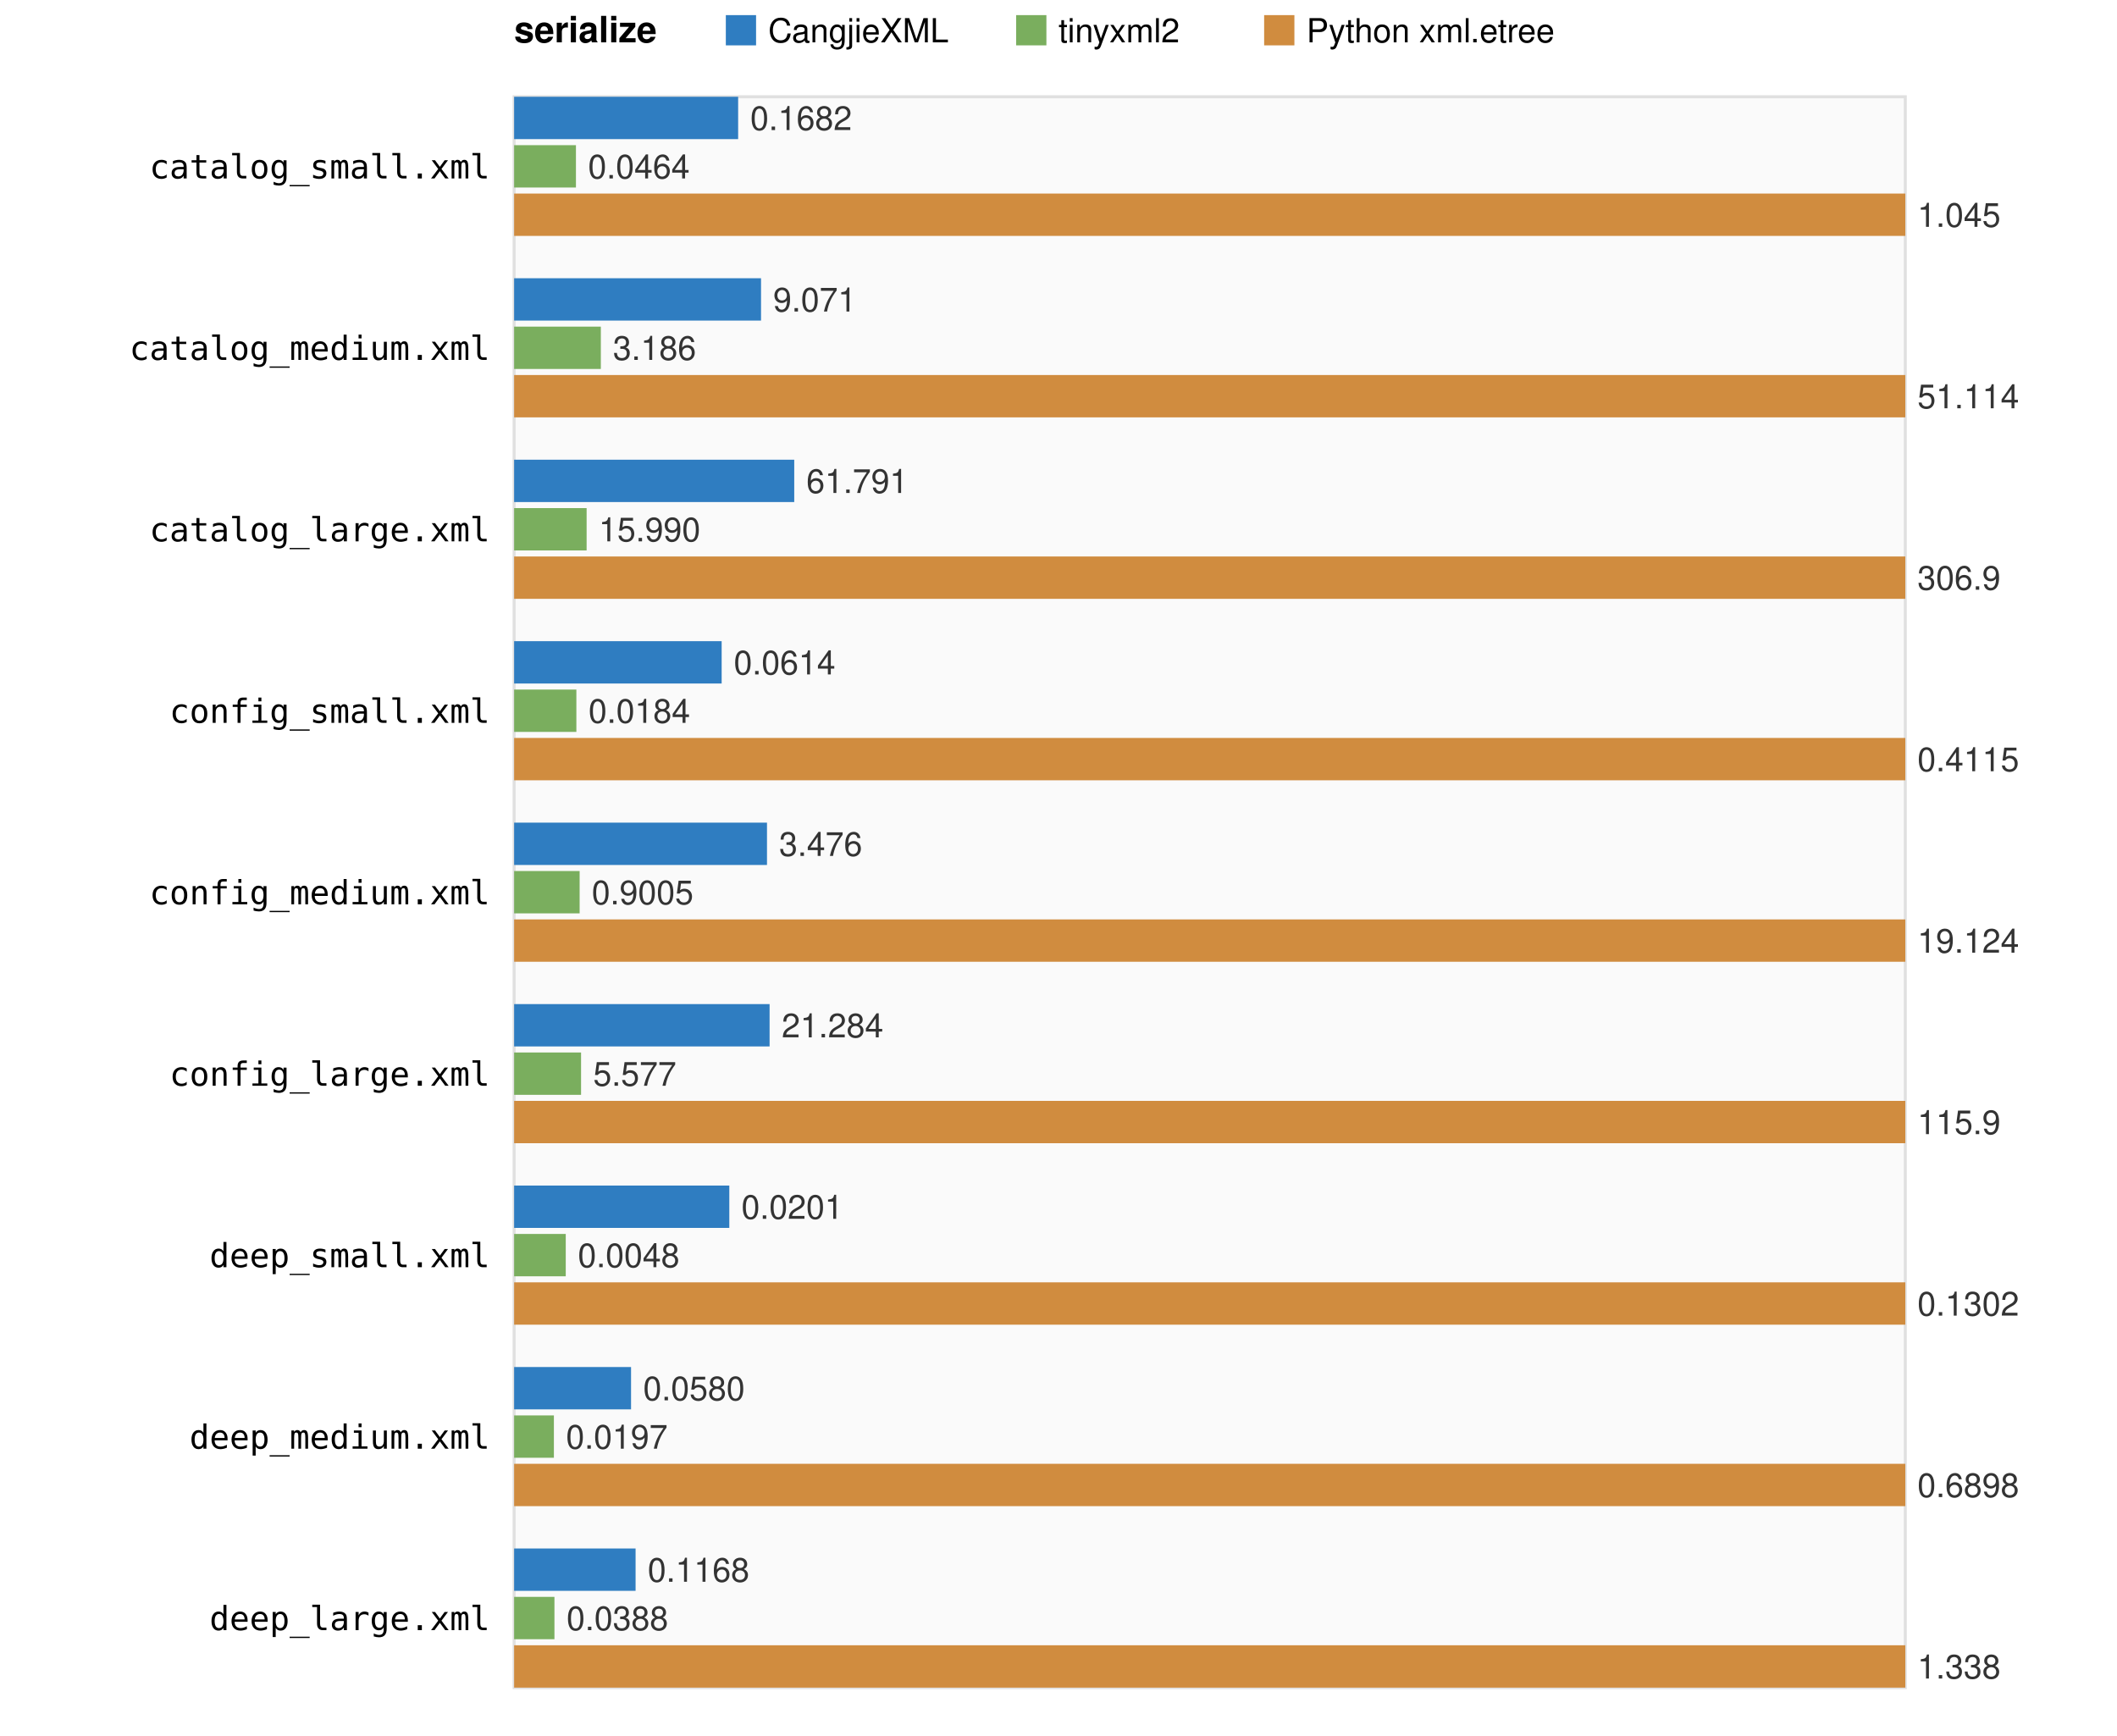
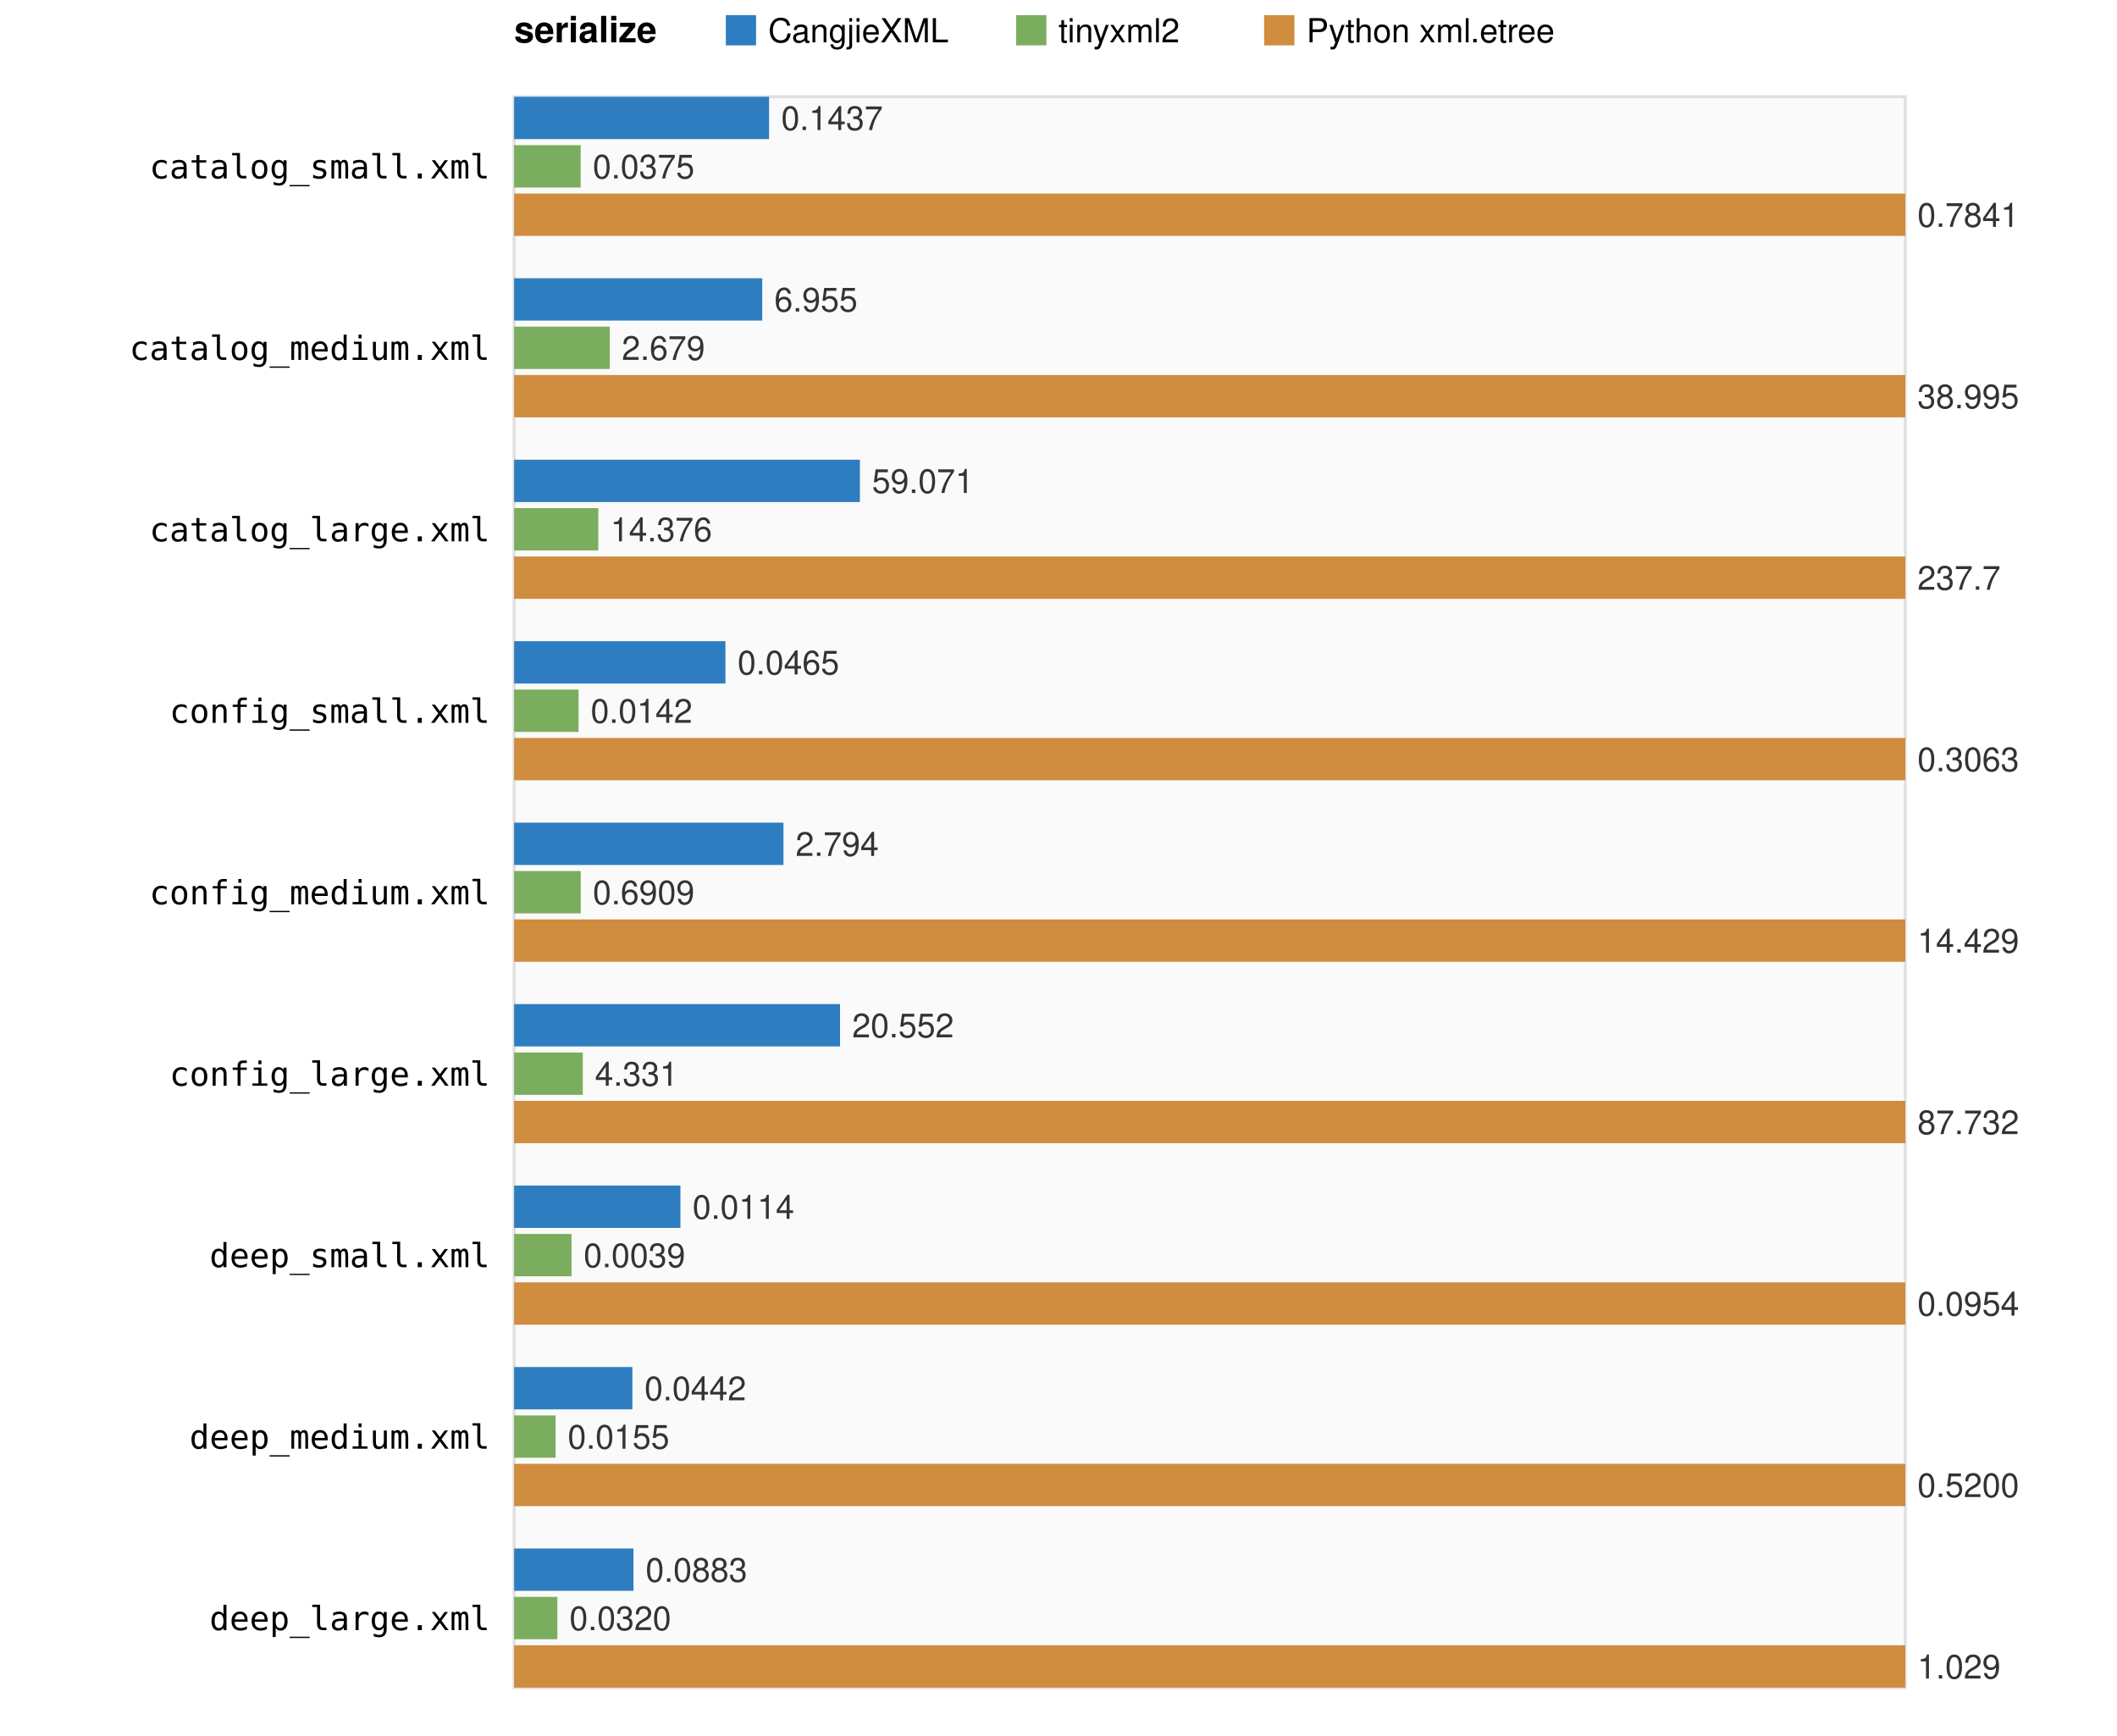
<svg xmlns="http://www.w3.org/2000/svg" viewBox="0 0 700 574" role="img" aria-label="serialize" font-family="-apple-system,Segoe UI,Helvetica,Arial,sans-serif" font-size="11">
  <text x="170" y="14" font-size="12" font-weight="600">serialize</text>
  <rect x="240" y="5" width="10" height="10" fill="#2F7DC1" />
  <text x="254" y="14">CangjieXML</text>
  <rect x="336" y="5" width="10" height="10" fill="#7AAE5E" />
  <text x="350" y="14">tinyxml2</text>
  <rect x="418" y="5" width="10" height="10" fill="#D08C3F" />
  <text x="432" y="14">Python xml.etree</text>
  <rect x="170" y="32" width="460" height="526" fill="#fafafa" stroke="#e0e0e0" />
  <text x="162" y="59.0" text-anchor="end" font-family="ui-monospace,Menlo,Consolas,monospace">catalog_small.xml</text>
-   <rect x="170" y="32" width="74.07" height="14" fill="#2F7DC1" />
-   <text x="248.07" y="43" fill="#333">0.1682</text>
-   <rect x="170" y="48" width="20.44" height="14" fill="#7AAE5E" />
-   <text x="194.44" y="59" fill="#333">0.0464</text>
+   <rect x="170" y="32" width="84.30" height="14" fill="#2F7DC1" />
+   <text x="258.30" y="43" fill="#333">0.1437</text>
+   <rect x="170" y="48" width="22.00" height="14" fill="#7AAE5E" />
+   <text x="196.00" y="59" fill="#333">0.0375</text>
  <rect x="170" y="64" width="460.00" height="14" fill="#D08C3F" />
-   <text x="634.00" y="75" fill="#333">1.045</text>
+   <text x="634.00" y="75" fill="#333">0.7841</text>
  <text x="162" y="119.0" text-anchor="end" font-family="ui-monospace,Menlo,Consolas,monospace">catalog_medium.xml</text>
-   <rect x="170" y="92" width="81.64" height="14" fill="#2F7DC1" />
-   <text x="255.64" y="103" fill="#333">9.071</text>
-   <rect x="170" y="108" width="28.67" height="14" fill="#7AAE5E" />
-   <text x="202.67" y="119" fill="#333">3.186</text>
+   <rect x="170" y="92" width="82.04" height="14" fill="#2F7DC1" />
+   <text x="256.04" y="103" fill="#333">6.955</text>
+   <rect x="170" y="108" width="31.60" height="14" fill="#7AAE5E" />
+   <text x="205.60" y="119" fill="#333">2.679</text>
  <rect x="170" y="124" width="460.00" height="14" fill="#D08C3F" />
-   <text x="634.00" y="135" fill="#333">51.114</text>
+   <text x="634.00" y="135" fill="#333">38.995</text>
  <text x="162" y="179.0" text-anchor="end" font-family="ui-monospace,Menlo,Consolas,monospace">catalog_large.xml</text>
-   <rect x="170" y="152" width="92.62" height="14" fill="#2F7DC1" />
-   <text x="266.62" y="163" fill="#333">61.791</text>
-   <rect x="170" y="168" width="23.97" height="14" fill="#7AAE5E" />
-   <text x="197.97" y="179" fill="#333">15.990</text>
+   <rect x="170" y="152" width="114.33" height="14" fill="#2F7DC1" />
+   <text x="288.33" y="163" fill="#333">59.071</text>
+   <rect x="170" y="168" width="27.83" height="14" fill="#7AAE5E" />
+   <text x="201.83" y="179" fill="#333">14.376</text>
  <rect x="170" y="184" width="460.00" height="14" fill="#D08C3F" />
-   <text x="634.00" y="195" fill="#333">306.9</text>
+   <text x="634.00" y="195" fill="#333">237.7</text>
  <text x="162" y="239.0" text-anchor="end" font-family="ui-monospace,Menlo,Consolas,monospace">config_small.xml</text>
-   <rect x="170" y="212" width="68.62" height="14" fill="#2F7DC1" />
-   <text x="242.62" y="223" fill="#333">0.0614</text>
-   <rect x="170" y="228" width="20.58" height="14" fill="#7AAE5E" />
-   <text x="194.58" y="239" fill="#333">0.0184</text>
+   <rect x="170" y="212" width="69.87" height="14" fill="#2F7DC1" />
+   <text x="243.87" y="223" fill="#333">0.0465</text>
+   <rect x="170" y="228" width="21.31" height="14" fill="#7AAE5E" />
+   <text x="195.31" y="239" fill="#333">0.0142</text>
  <rect x="170" y="244" width="460.00" height="14" fill="#D08C3F" />
-   <text x="634.00" y="255" fill="#333">0.4115</text>
+   <text x="634.00" y="255" fill="#333">0.3063</text>
  <text x="162" y="299.0" text-anchor="end" font-family="ui-monospace,Menlo,Consolas,monospace">config_medium.xml</text>
-   <rect x="170" y="272" width="83.61" height="14" fill="#2F7DC1" />
-   <text x="257.61" y="283" fill="#333">3.476</text>
-   <rect x="170" y="288" width="21.66" height="14" fill="#7AAE5E" />
-   <text x="195.66" y="299" fill="#333">0.9005</text>
+   <rect x="170" y="272" width="89.06" height="14" fill="#2F7DC1" />
+   <text x="263.06" y="283" fill="#333">2.794</text>
+   <rect x="170" y="288" width="22.02" height="14" fill="#7AAE5E" />
+   <text x="196.02" y="299" fill="#333">0.6909</text>
  <rect x="170" y="304" width="460.00" height="14" fill="#D08C3F" />
-   <text x="634.00" y="315" fill="#333">19.124</text>
+   <text x="634.00" y="315" fill="#333">14.429</text>
  <text x="162" y="359.0" text-anchor="end" font-family="ui-monospace,Menlo,Consolas,monospace">config_large.xml</text>
-   <rect x="170" y="332" width="84.47" height="14" fill="#2F7DC1" />
-   <text x="258.47" y="343" fill="#333">21.284</text>
-   <rect x="170" y="348" width="22.13" height="14" fill="#7AAE5E" />
-   <text x="196.13" y="359" fill="#333">5.577</text>
+   <rect x="170" y="332" width="107.76" height="14" fill="#2F7DC1" />
+   <text x="281.76" y="343" fill="#333">20.552</text>
+   <rect x="170" y="348" width="22.71" height="14" fill="#7AAE5E" />
+   <text x="196.71" y="359" fill="#333">4.331</text>
  <rect x="170" y="364" width="460.00" height="14" fill="#D08C3F" />
-   <text x="634.00" y="375" fill="#333">115.9</text>
+   <text x="634.00" y="375" fill="#333">87.732</text>
  <text x="162" y="419.0" text-anchor="end" font-family="ui-monospace,Menlo,Consolas,monospace">deep_small.xml</text>
-   <rect x="170" y="392" width="71.15" height="14" fill="#2F7DC1" />
-   <text x="245.15" y="403" fill="#333">0.0201</text>
-   <rect x="170" y="408" width="17.07" height="14" fill="#7AAE5E" />
-   <text x="191.07" y="419" fill="#333">0.0048</text>
+   <rect x="170" y="392" width="54.99" height="14" fill="#2F7DC1" />
+   <text x="228.99" y="403" fill="#333">0.0114</text>
+   <rect x="170" y="408" width="18.98" height="14" fill="#7AAE5E" />
+   <text x="192.98" y="419" fill="#333">0.0039</text>
  <rect x="170" y="424" width="460.00" height="14" fill="#D08C3F" />
-   <text x="634.00" y="435" fill="#333">0.1302</text>
+   <text x="634.00" y="435" fill="#333">0.0954</text>
  <text x="162" y="479.0" text-anchor="end" font-family="ui-monospace,Menlo,Consolas,monospace">deep_medium.xml</text>
-   <rect x="170" y="452" width="38.66" height="14" fill="#2F7DC1" />
-   <text x="212.66" y="463" fill="#333">0.0580</text>
-   <rect x="170" y="468" width="13.15" height="14" fill="#7AAE5E" />
-   <text x="187.15" y="479" fill="#333">0.0197</text>
+   <rect x="170" y="452" width="39.10" height="14" fill="#2F7DC1" />
+   <text x="213.10" y="463" fill="#333">0.0442</text>
+   <rect x="170" y="468" width="13.71" height="14" fill="#7AAE5E" />
+   <text x="187.71" y="479" fill="#333">0.0155</text>
  <rect x="170" y="484" width="460.00" height="14" fill="#D08C3F" />
-   <text x="634.00" y="495" fill="#333">0.6898</text>
+   <text x="634.00" y="495" fill="#333">0.5200</text>
  <text x="162" y="539.0" text-anchor="end" font-family="ui-monospace,Menlo,Consolas,monospace">deep_large.xml</text>
-   <rect x="170" y="512" width="40.16" height="14" fill="#2F7DC1" />
-   <text x="214.16" y="523" fill="#333">0.1168</text>
-   <rect x="170" y="528" width="13.33" height="14" fill="#7AAE5E" />
-   <text x="187.33" y="539" fill="#333">0.0388</text>
+   <rect x="170" y="512" width="39.47" height="14" fill="#2F7DC1" />
+   <text x="213.47" y="523" fill="#333">0.0883</text>
+   <rect x="170" y="528" width="14.29" height="14" fill="#7AAE5E" />
+   <text x="188.29" y="539" fill="#333">0.0320</text>
  <rect x="170" y="544" width="460.00" height="14" fill="#D08C3F" />
-   <text x="634.00" y="555" fill="#333">1.338</text>
+   <text x="634.00" y="555" fill="#333">1.029</text>
</svg>
